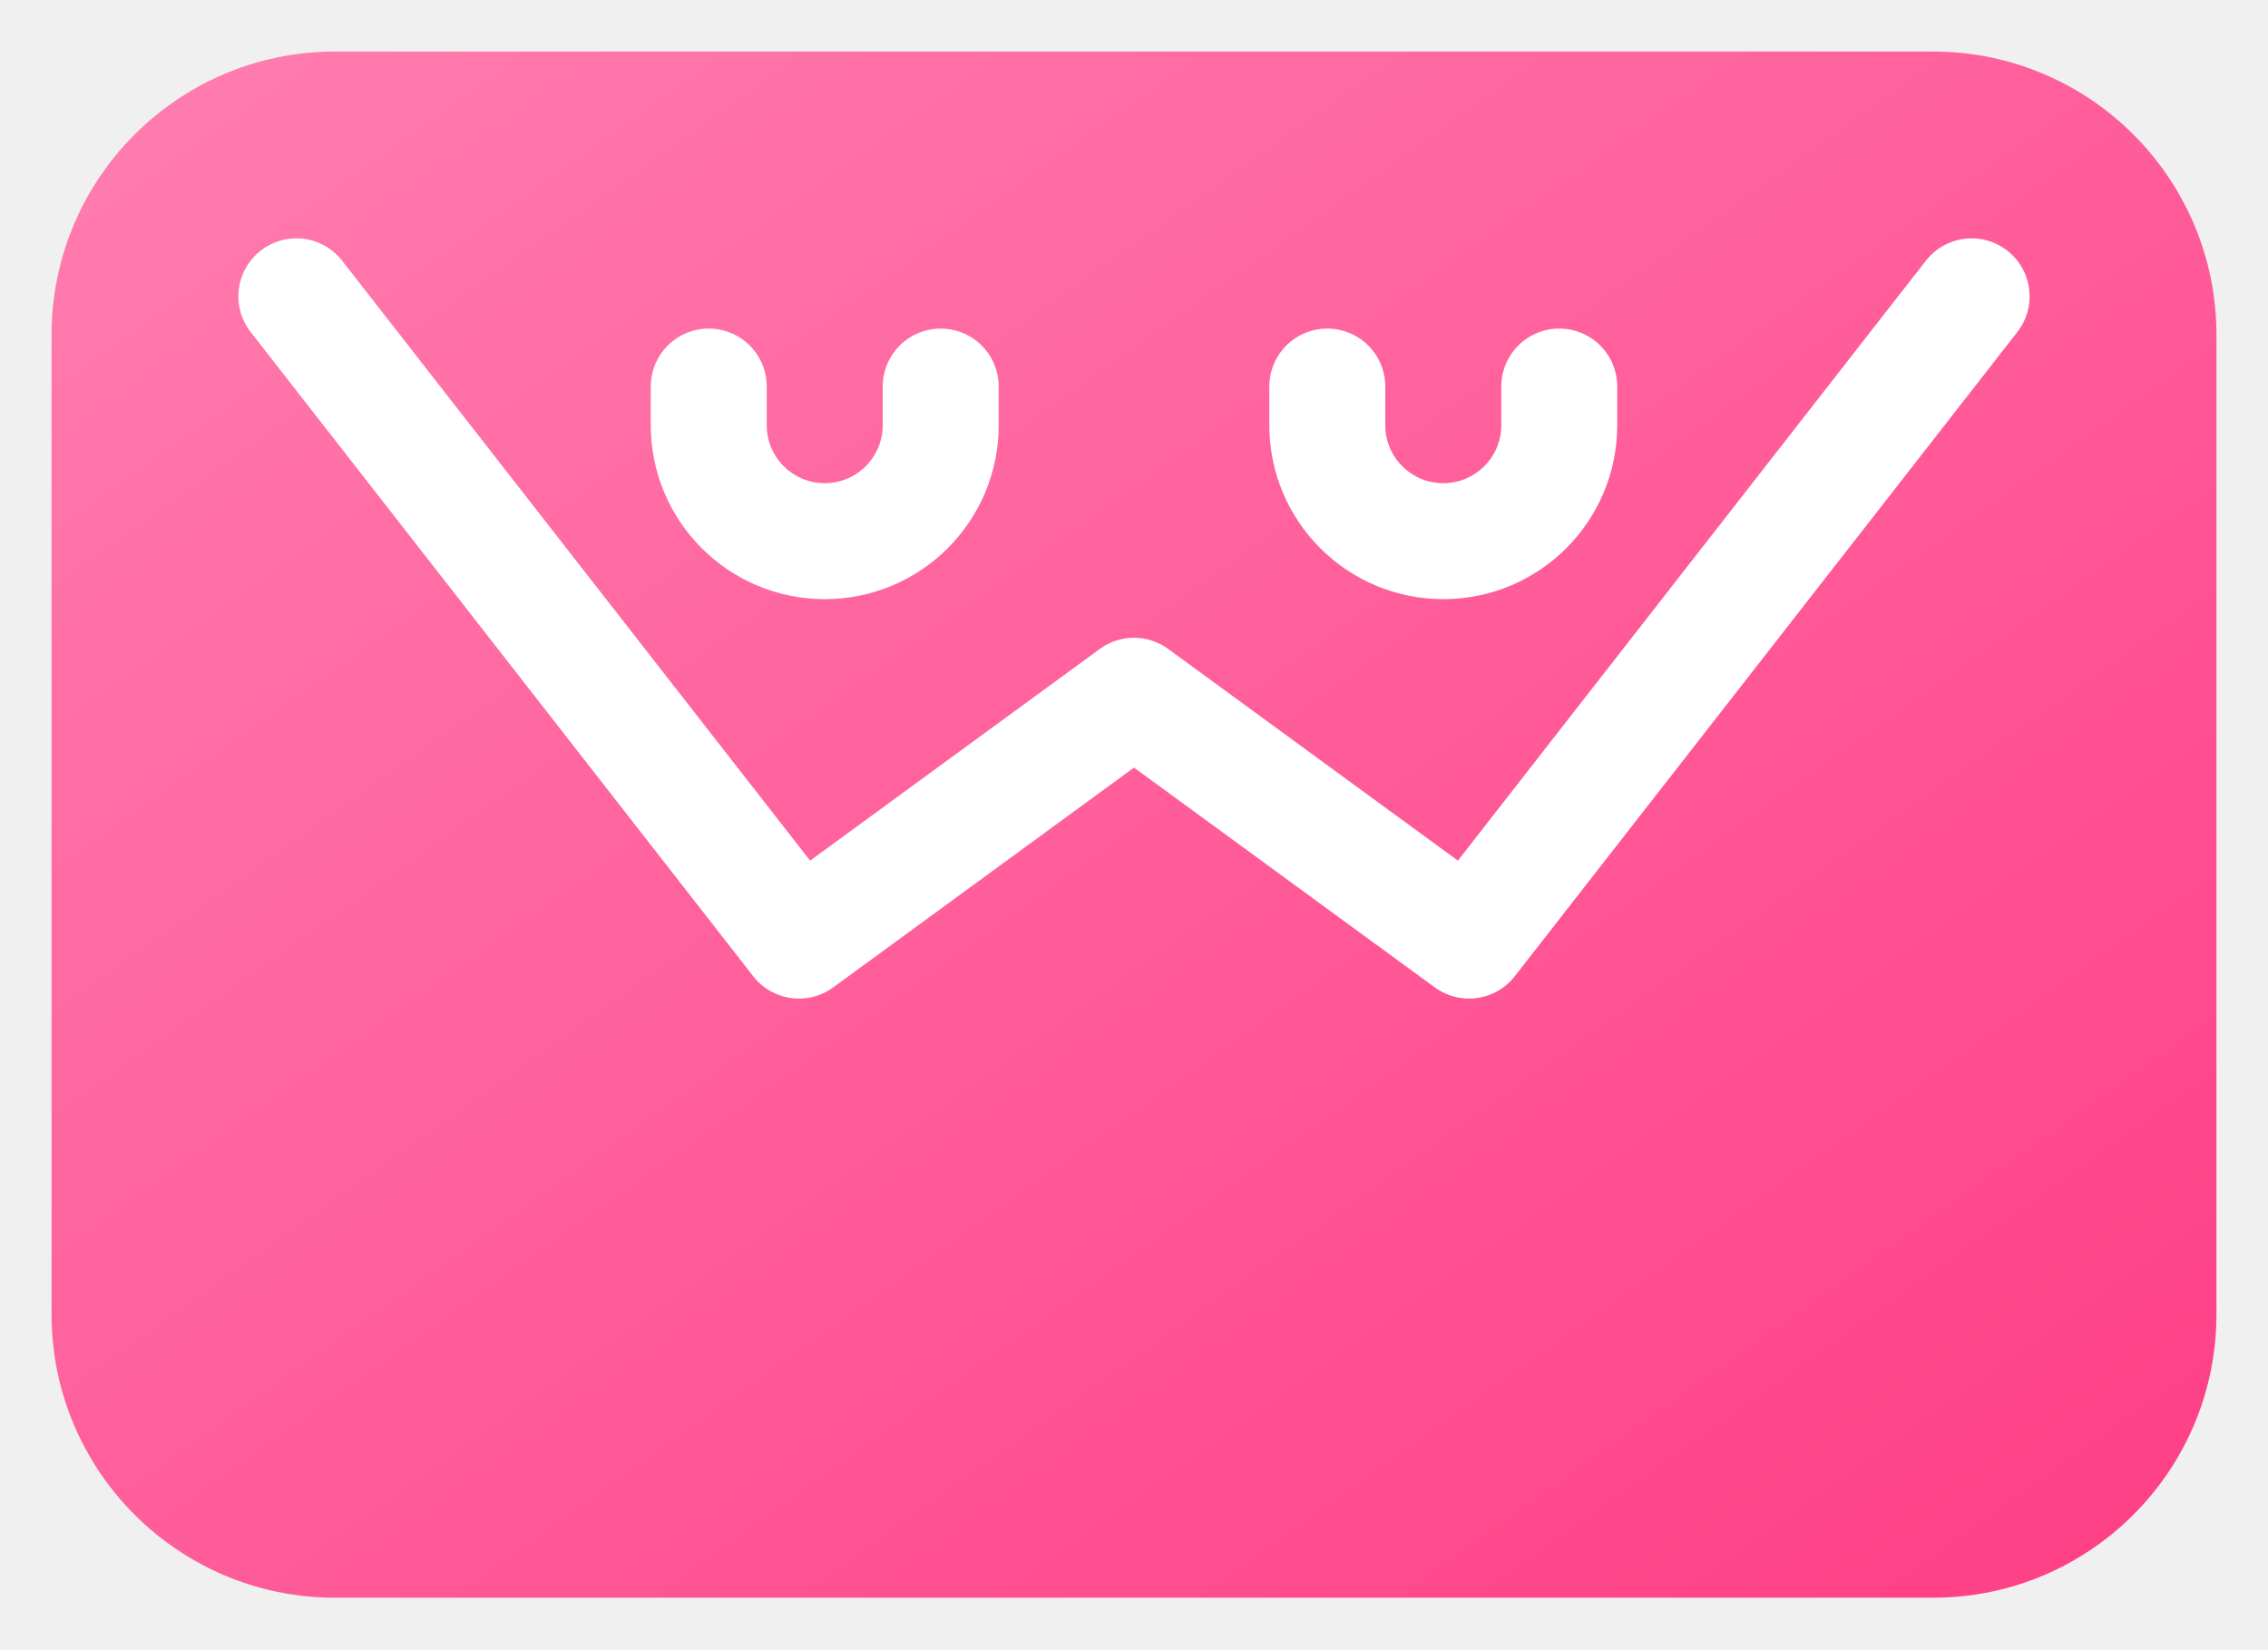
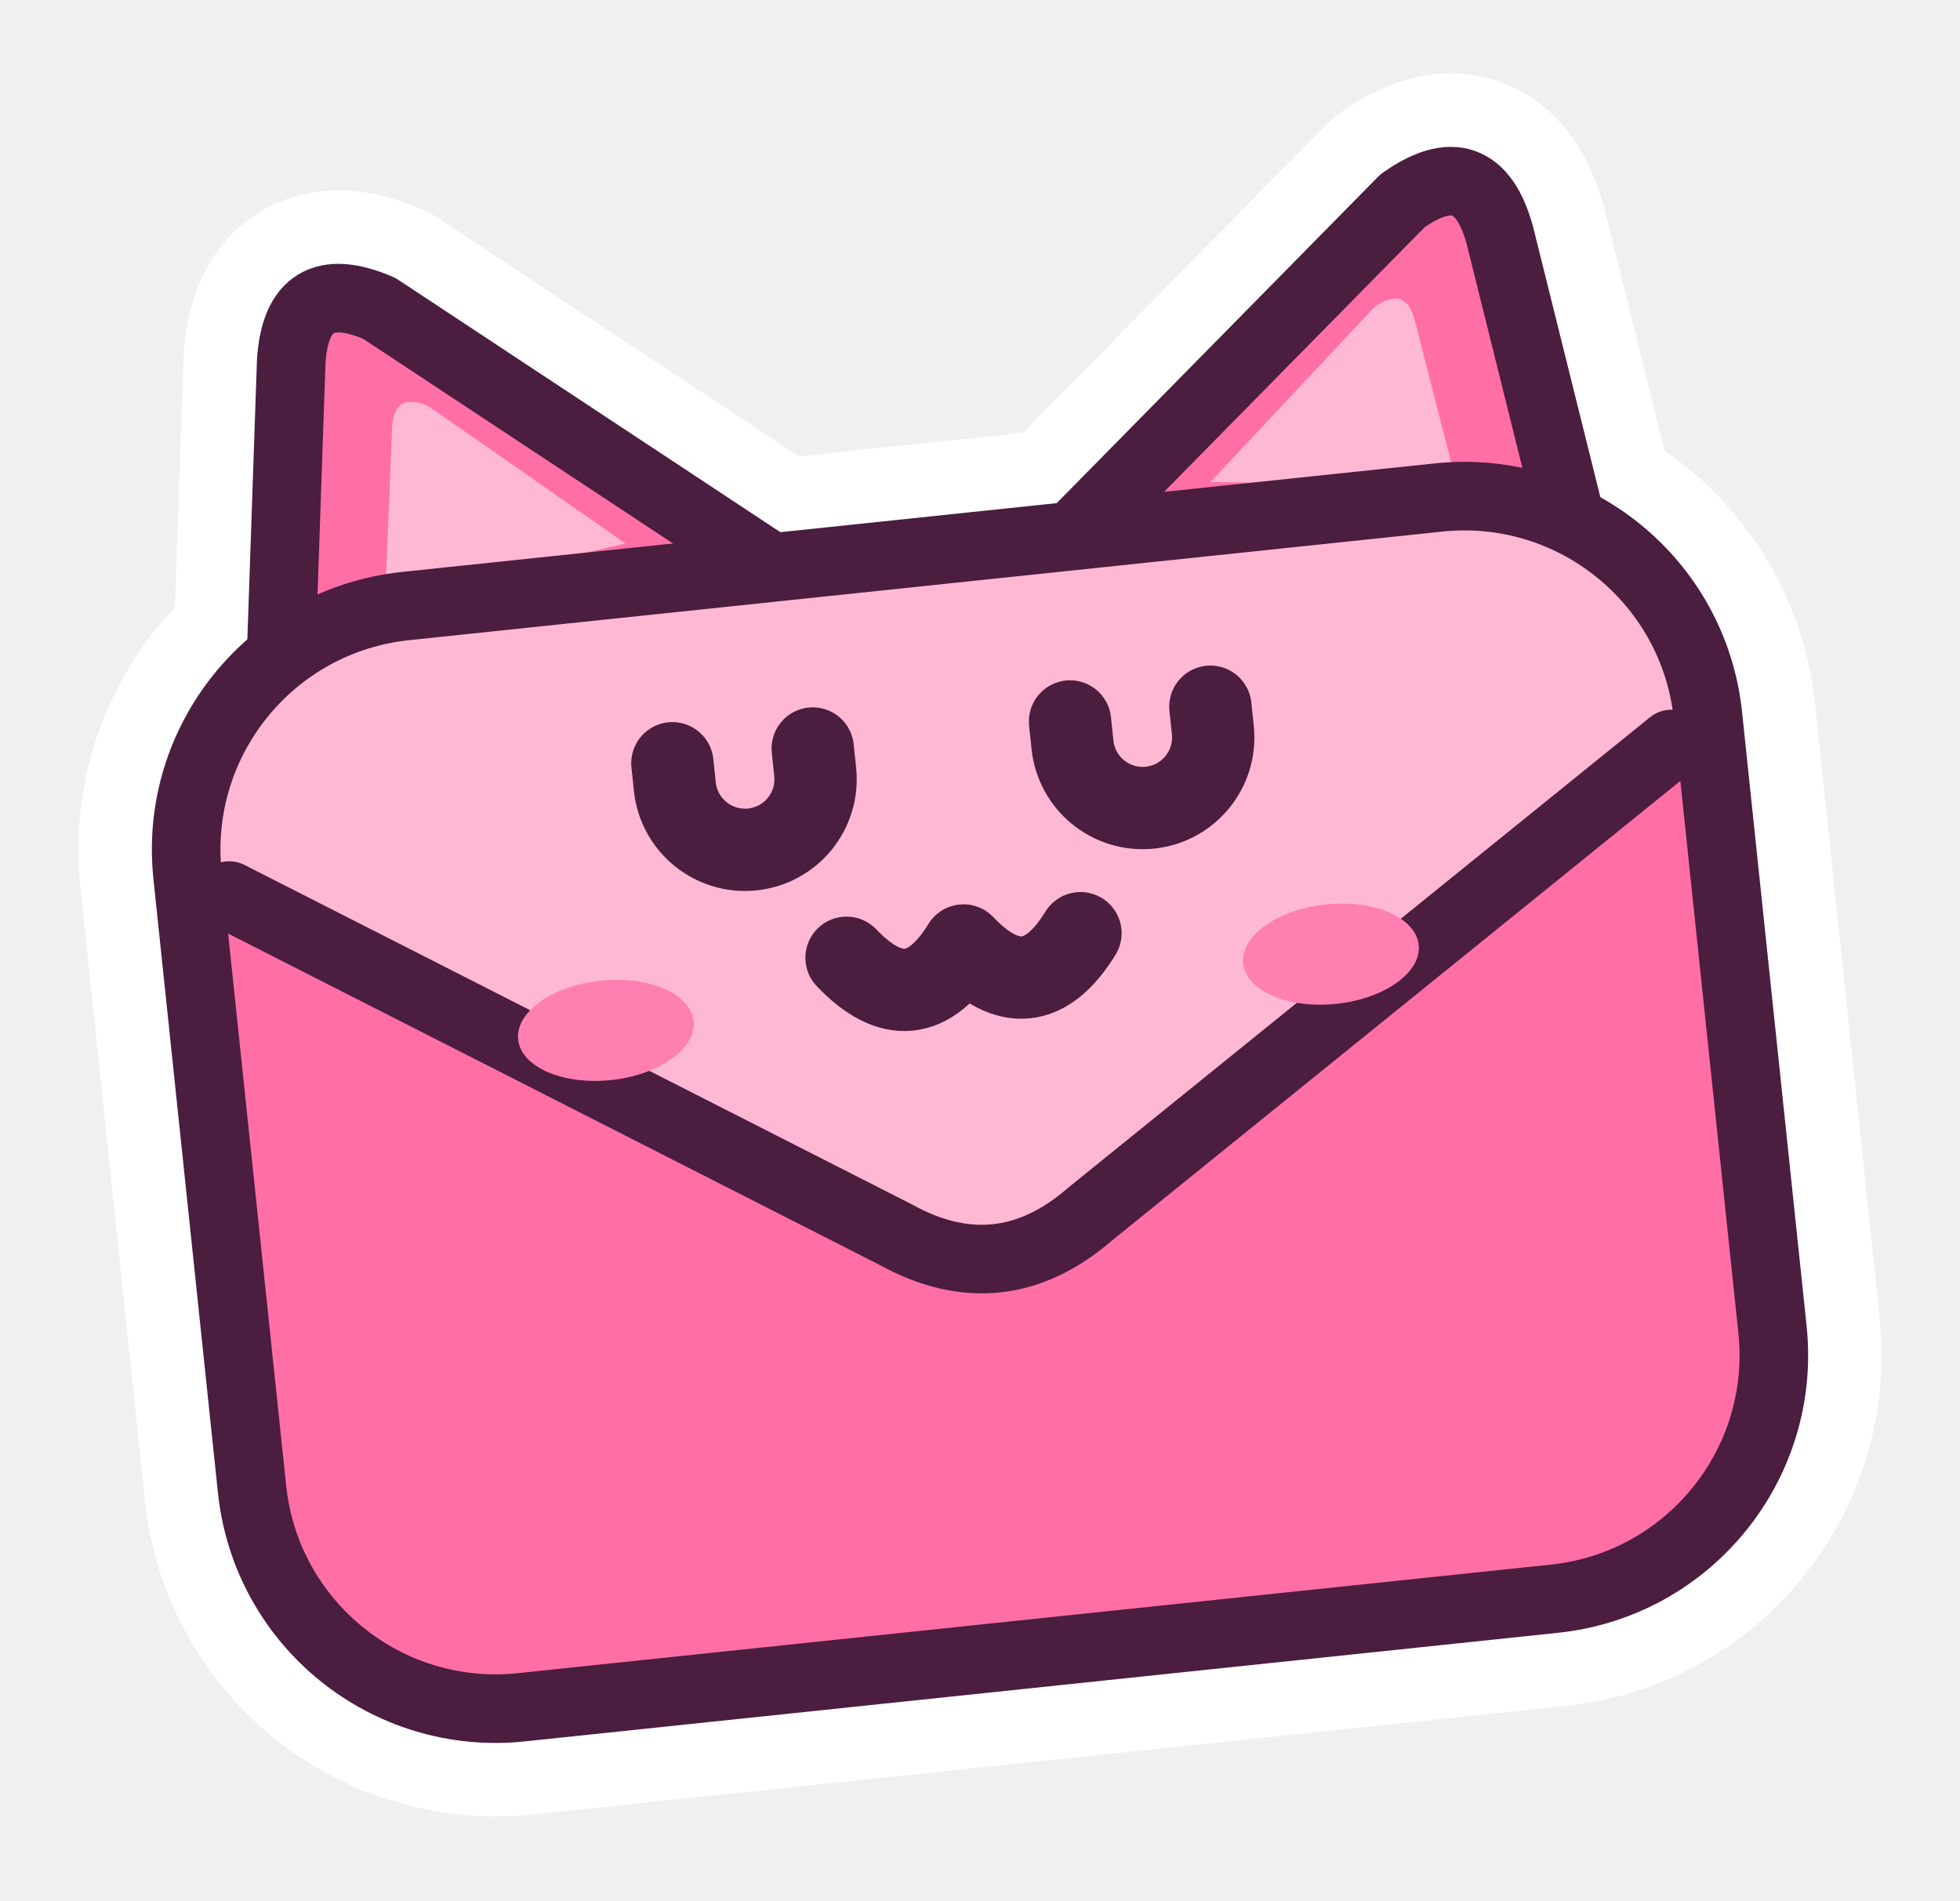
- <svg xmlns="http://www.w3.org/2000/svg" viewBox="80 130 352 256" width="352" height="256" role="img" aria-label="UwUMail">
-   <defs>
-     <linearGradient id="uwu-sym" x1="0" y1="0" x2="1" y2="1">
-       <stop offset="0" stop-color="#FF7EB0" />
-       <stop offset="1" stop-color="#FF3D84" />
-     </linearGradient>
-   </defs>
-   <rect x="88" y="138" width="336" height="240" rx="44" fill="url(#uwu-sym)" />
-   <g fill="none" stroke="#FFFFFF" stroke-width="18" stroke-linecap="round" stroke-linejoin="round">
-     <path d="M126 176 L204 276 L256 238 L308 276 L386 176" />
-     <path d="M190 190 v6 a18 18 0 0 0 36 0 v-6" />
-     <path d="M286 190 v6 a18 18 0 0 0 36 0 v-6" />
+ <svg xmlns="http://www.w3.org/2000/svg" viewBox="56 40 400 388" width="400" height="388" role="img" aria-label="UwUMail">
+   <g transform="translate(256 265) rotate(-6) translate(-256 -265)" stroke-linecap="round" stroke-linejoin="round">
+     <g fill="#FFFFFF" stroke="#FFFFFF" stroke-width="44">
+       <path d="M118 200 L132 100 Q135 82 151 91 L230 156 Z" />
+       <path d="M394 200 L380 100 Q377 82 361 91 L282 156 Z" />
+       <rect x="100" y="152" width="312" height="226" rx="50" />
+     </g>
+     <g fill="#FF6FA6" stroke="#4B1D3F" stroke-width="14">
+       <path d="M118 200 L132 100 Q135 82 151 91 L230 156 Z" />
+       <path d="M394 200 L380 100 Q377 82 361 91 L282 156 Z" />
+     </g>
+     <g fill="#FFB8D3">
+       <path d="M146 150 L151 116 Q152 108 159 112 L196 144 Z" />
+       <path d="M366 150 L361 116 Q360 108 353 112 L316 144 Z" />
+     </g>
+     <rect x="100" y="152" width="312" height="226" rx="50" fill="#FF6FA6" />
+     <path d="M100 202 A50 50 0 0 1 150 152 H362 A50 50 0 0 1 412 202 L276 290 Q256 304 236 290 Z" fill="#FFB8D3" />
+     <g fill="none" stroke="#4B1D3F" stroke-width="14">
+       <rect x="100" y="152" width="312" height="226" rx="50" />
+       <path d="M108 207 L236 290 Q256 304 276 290 L404 207" />
+     </g>
+     <g transform="translate(256 216) scale(1.2) translate(-256 -216)">
+       <g fill="#FF7FB0">
+         <ellipse cx="194" cy="238" rx="15" ry="8.5" />
+         <ellipse cx="318" cy="238" rx="15" ry="8.5" />
+       </g>
+       <g fill="none" stroke="#4B1D3F" stroke-width="14">
+         <path d="M210 194 v4 a12 12 0 0 0 24 0 v-4" />
+         <path d="M278 194 v4 a12 12 0 0 0 24 0 v-4" />
+         <path d="M236 230 q10 13 20 0 q10 13 20 0" />
+       </g>
+     </g>
  </g>
</svg>
